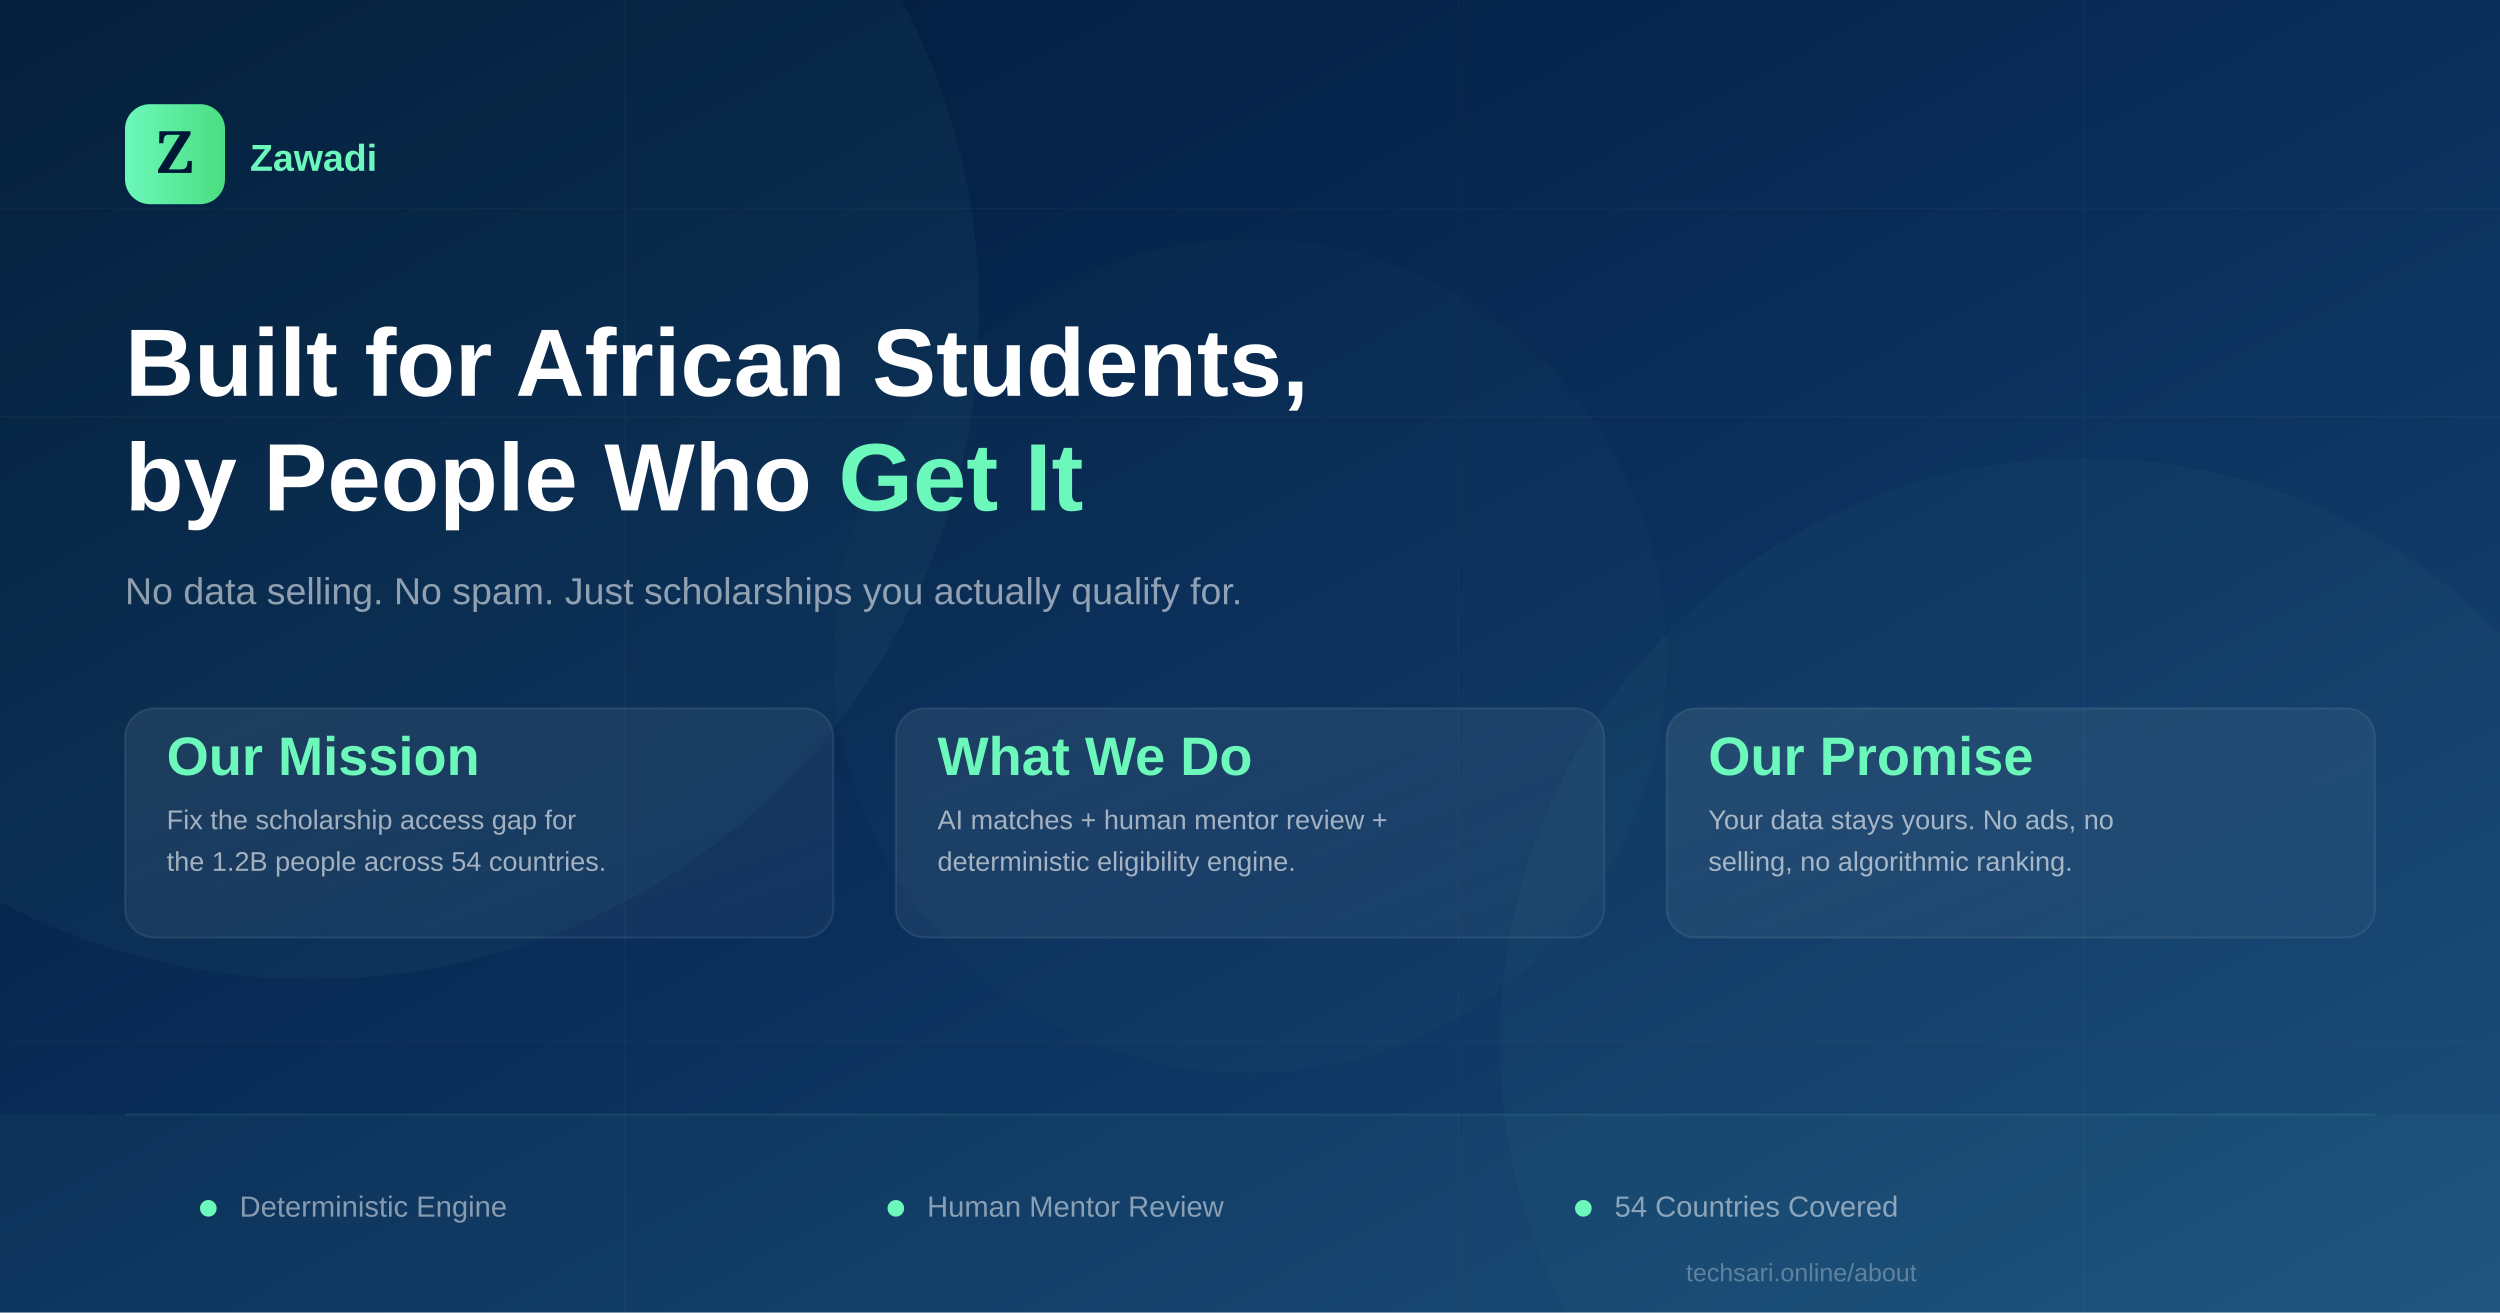
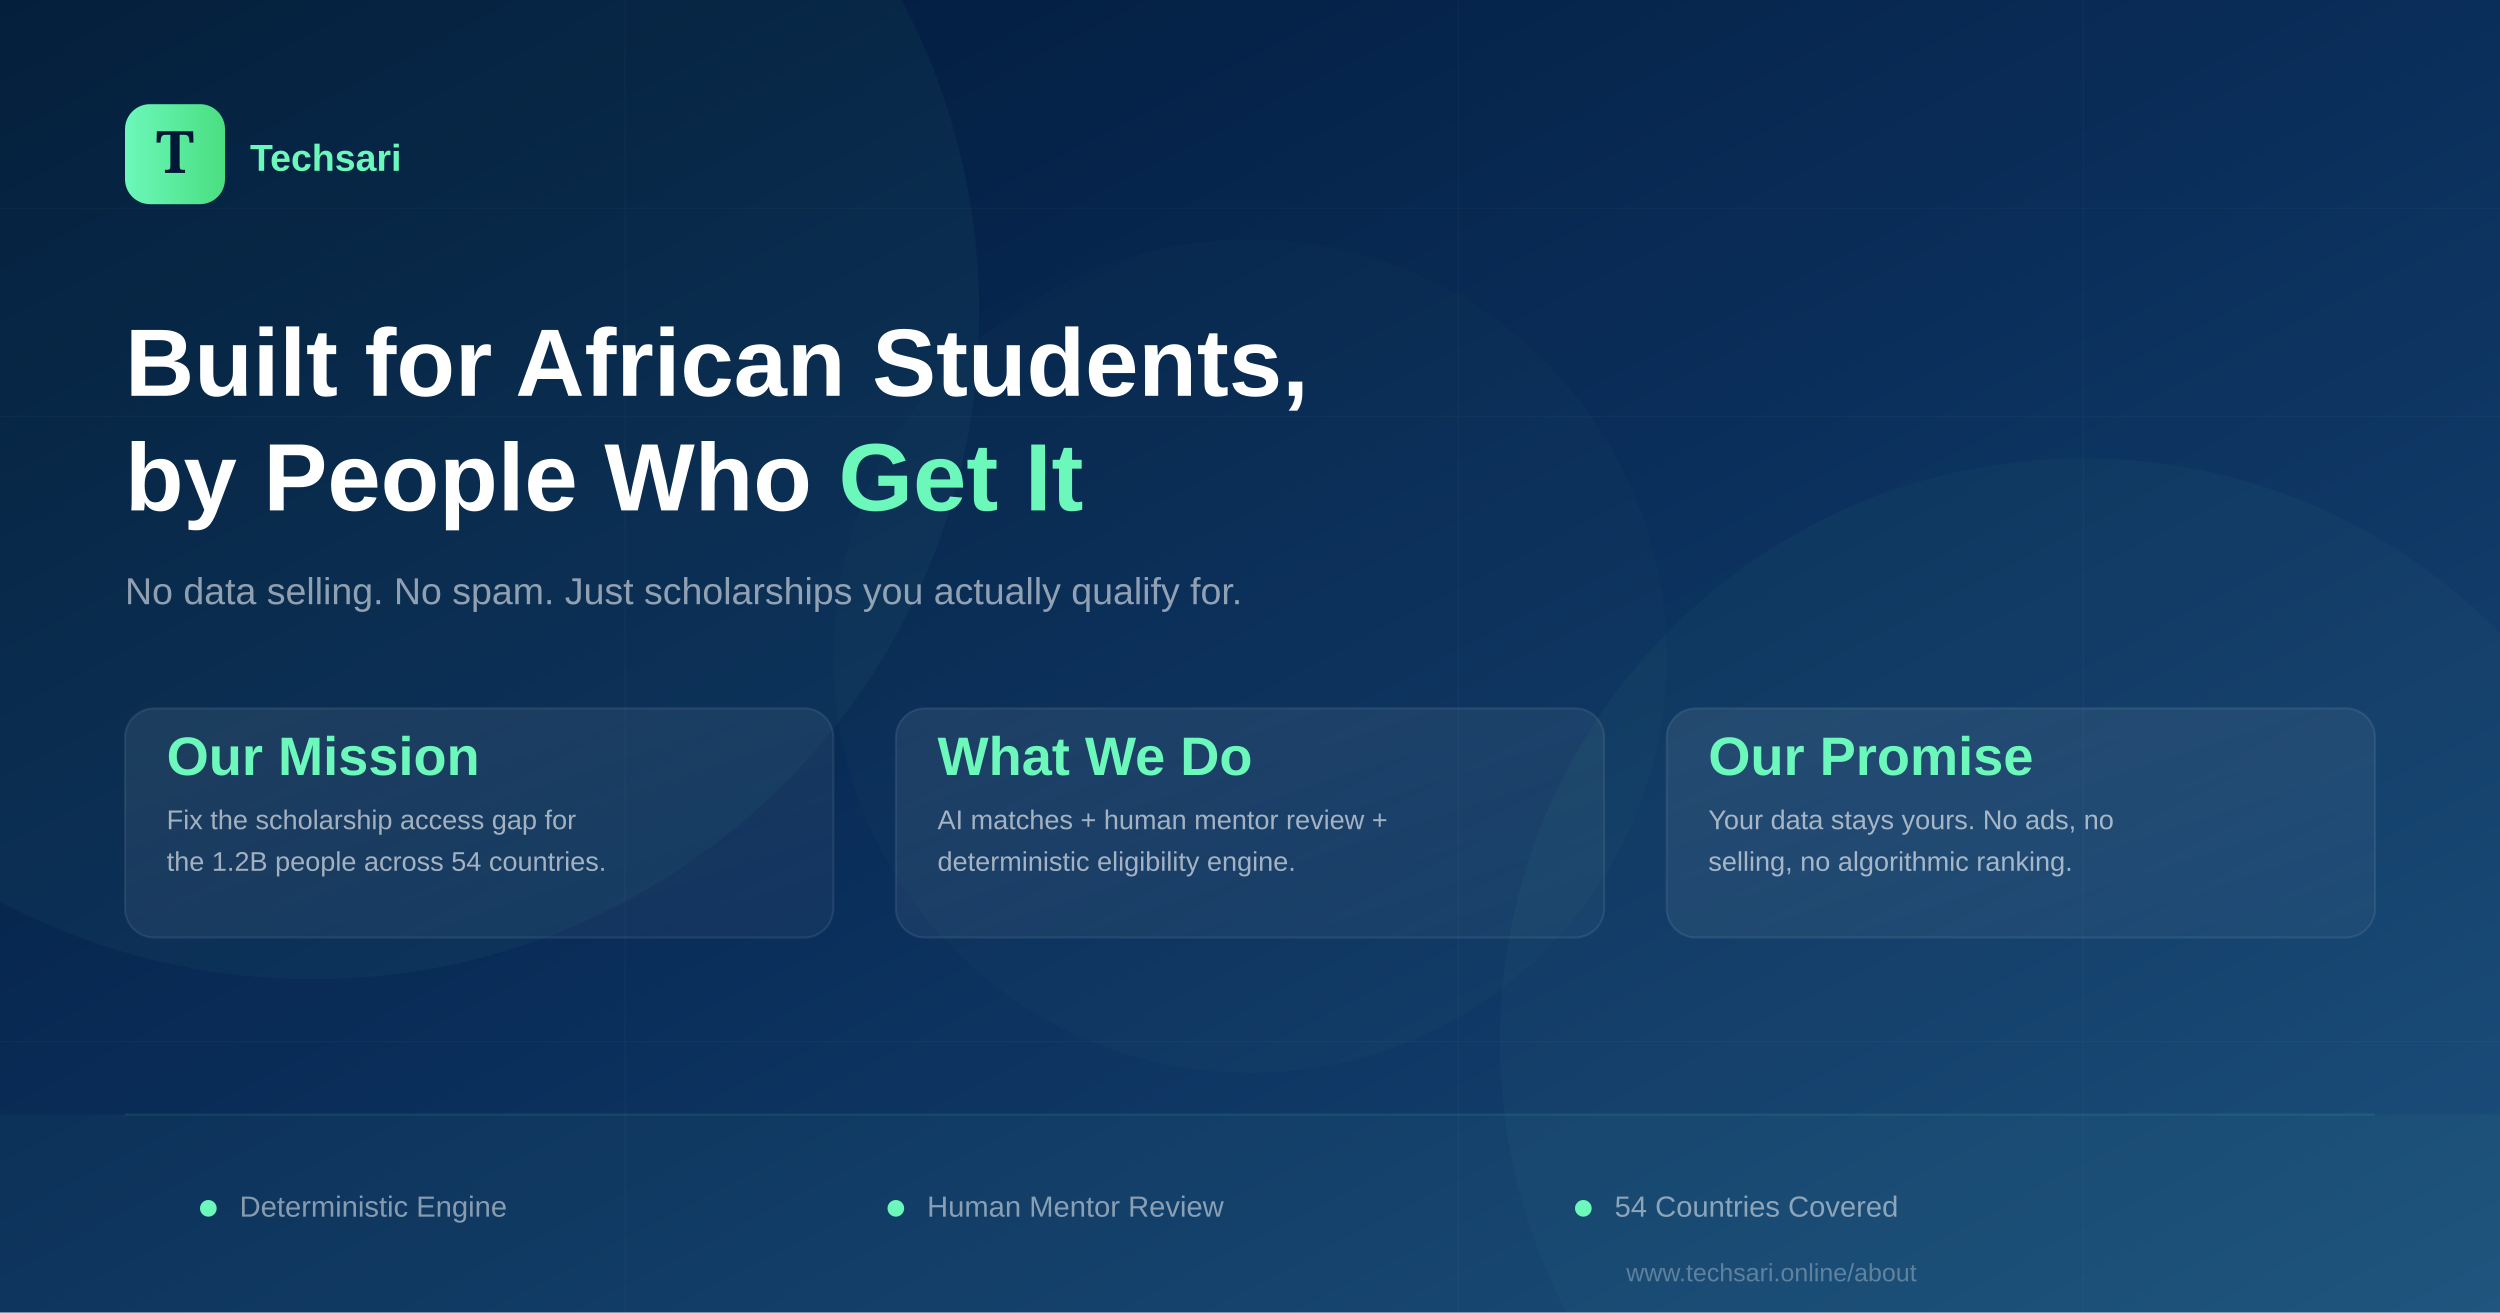
<svg xmlns="http://www.w3.org/2000/svg" width="1200" height="630" viewBox="0 0 1200 630">
  <defs>
    <linearGradient id="bg" x1="0%" y1="0%" x2="100%" y2="100%">
      <stop offset="0%" style="stop-color:#001736" />
      <stop offset="50%" style="stop-color:#0a2e5a" />
      <stop offset="100%" style="stop-color:#1a4a7a" />
    </linearGradient>
    <linearGradient id="accent" x1="0%" y1="0%" x2="100%" y2="0%">
      <stop offset="0%" style="stop-color:#6cf8bb" />
      <stop offset="100%" style="stop-color:#4ade80" />
    </linearGradient>
    <linearGradient id="cardGrad" x1="0%" y1="0%" x2="100%" y2="100%">
      <stop offset="0%" style="stop-color:rgba(255,255,255,0.08)" />
      <stop offset="100%" style="stop-color:rgba(255,255,255,0.03)" />
    </linearGradient>
  </defs>
  <rect width="1200" height="630" fill="url(#bg)" rx="0" />
  <circle cx="150" cy="150" r="320" fill="rgba(108,248,187,0.04)" />
  <circle cx="1000" cy="500" r="280" fill="rgba(108,248,187,0.03)" />
  <circle cx="600" cy="315" r="200" fill="rgba(108,248,187,0.02)" />
  <g opacity="0.03">
    <line x1="0" y1="100" x2="1200" y2="100" stroke="white" stroke-width="0.5" />
    <line x1="0" y1="200" x2="1200" y2="200" stroke="white" stroke-width="0.5" />
    <line x1="0" y1="500" x2="1200" y2="500" stroke="white" stroke-width="0.5" />
    <line x1="300" y1="0" x2="300" y2="630" stroke="white" stroke-width="0.5" />
    <line x1="700" y1="0" x2="700" y2="630" stroke="white" stroke-width="0.5" />
    <line x1="1000" y1="0" x2="1000" y2="630" stroke="white" stroke-width="0.5" />
  </g>
  <g transform="translate(60, 50)">
    <rect width="48" height="48" rx="12" fill="url(#accent)" />
-     <text x="24" y="33" font-family="Georgia, serif" font-size="28" font-weight="bold" fill="#001736" text-anchor="middle">Z</text>
-     <text x="60" y="32" font-family="Arial, sans-serif" font-size="18" font-weight="bold" fill="#6cf8bb">Zawadi</text>
+     <text x="24" y="33" font-family="Georgia, serif" font-size="28" font-weight="bold" fill="#001736" text-anchor="middle">T</text>
+     <text x="60" y="32" font-family="Arial, sans-serif" font-size="18" font-weight="bold" fill="#6cf8bb">Techsari</text>
  </g>
  <text x="60" y="190" font-family="Arial, sans-serif" font-size="46" font-weight="bold" fill="white">
    Built for African Students,
  </text>
  <text x="60" y="245" font-family="Arial, sans-serif" font-size="46" font-weight="bold" fill="white">
    by People Who <tspan fill="#6cf8bb">Get It</tspan>
  </text>
  <text x="60" y="290" font-family="Arial, sans-serif" font-size="18" fill="rgba(255,255,255,0.55)">
    No data selling. No spam. Just scholarships you actually qualify for.
  </text>
  <g transform="translate(60, 340)">
    <rect width="340" height="110" rx="14" fill="url(#cardGrad)" stroke="rgba(255,255,255,0.08)" stroke-width="1" />
    <text x="20" y="32" font-family="Arial, sans-serif" font-size="26" font-weight="bold" fill="#6cf8bb">Our Mission</text>
    <text x="20" y="58" font-family="Arial, sans-serif" font-size="13" fill="rgba(255,255,255,0.6)">Fix the scholarship access gap for</text>
    <text x="20" y="78" font-family="Arial, sans-serif" font-size="13" fill="rgba(255,255,255,0.6)">the 1.2B people across 54 countries.</text>
  </g>
  <g transform="translate(430, 340)">
    <rect width="340" height="110" rx="14" fill="url(#cardGrad)" stroke="rgba(255,255,255,0.08)" stroke-width="1" />
    <text x="20" y="32" font-family="Arial, sans-serif" font-size="26" font-weight="bold" fill="#6cf8bb">What We Do</text>
    <text x="20" y="58" font-family="Arial, sans-serif" font-size="13" fill="rgba(255,255,255,0.6)">AI matches + human mentor review +</text>
    <text x="20" y="78" font-family="Arial, sans-serif" font-size="13" fill="rgba(255,255,255,0.6)">deterministic eligibility engine.</text>
  </g>
  <g transform="translate(800, 340)">
    <rect width="340" height="110" rx="14" fill="url(#cardGrad)" stroke="rgba(255,255,255,0.08)" stroke-width="1" />
    <text x="20" y="32" font-family="Arial, sans-serif" font-size="26" font-weight="bold" fill="#6cf8bb">Our Promise</text>
    <text x="20" y="58" font-family="Arial, sans-serif" font-size="13" fill="rgba(255,255,255,0.6)">Your data stays yours. No ads, no</text>
    <text x="20" y="78" font-family="Arial, sans-serif" font-size="13" fill="rgba(255,255,255,0.6)">selling, no algorithmic ranking.</text>
  </g>
  <rect x="0" y="535" width="1200" height="95" fill="rgba(108,248,187,0.04)" />
  <line x1="60" y1="535" x2="1140" y2="535" stroke="rgba(108,248,187,0.1)" stroke-width="1" />
  <circle cx="100" cy="580" r="4" fill="#6cf8bb" />
  <text x="115" y="584" font-family="Arial, sans-serif" font-size="14" fill="rgba(255,255,255,0.5)">Deterministic Engine</text>
  <circle cx="430" cy="580" r="4" fill="#6cf8bb" />
  <text x="445" y="584" font-family="Arial, sans-serif" font-size="14" fill="rgba(255,255,255,0.5)">Human Mentor Review</text>
  <circle cx="760" cy="580" r="4" fill="#6cf8bb" />
  <text x="775" y="584" font-family="Arial, sans-serif" font-size="14" fill="rgba(255,255,255,0.5)">54 Countries Covered</text>
-   <text x="920" y="615" font-family="Arial, sans-serif" font-size="12" fill="rgba(255,255,255,0.3)" text-anchor="end">techsari.online/about</text>
+   <text x="920" y="615" font-family="Arial, sans-serif" font-size="12" fill="rgba(255,255,255,0.3)" text-anchor="end">www.techsari.online/about</text>
</svg>
